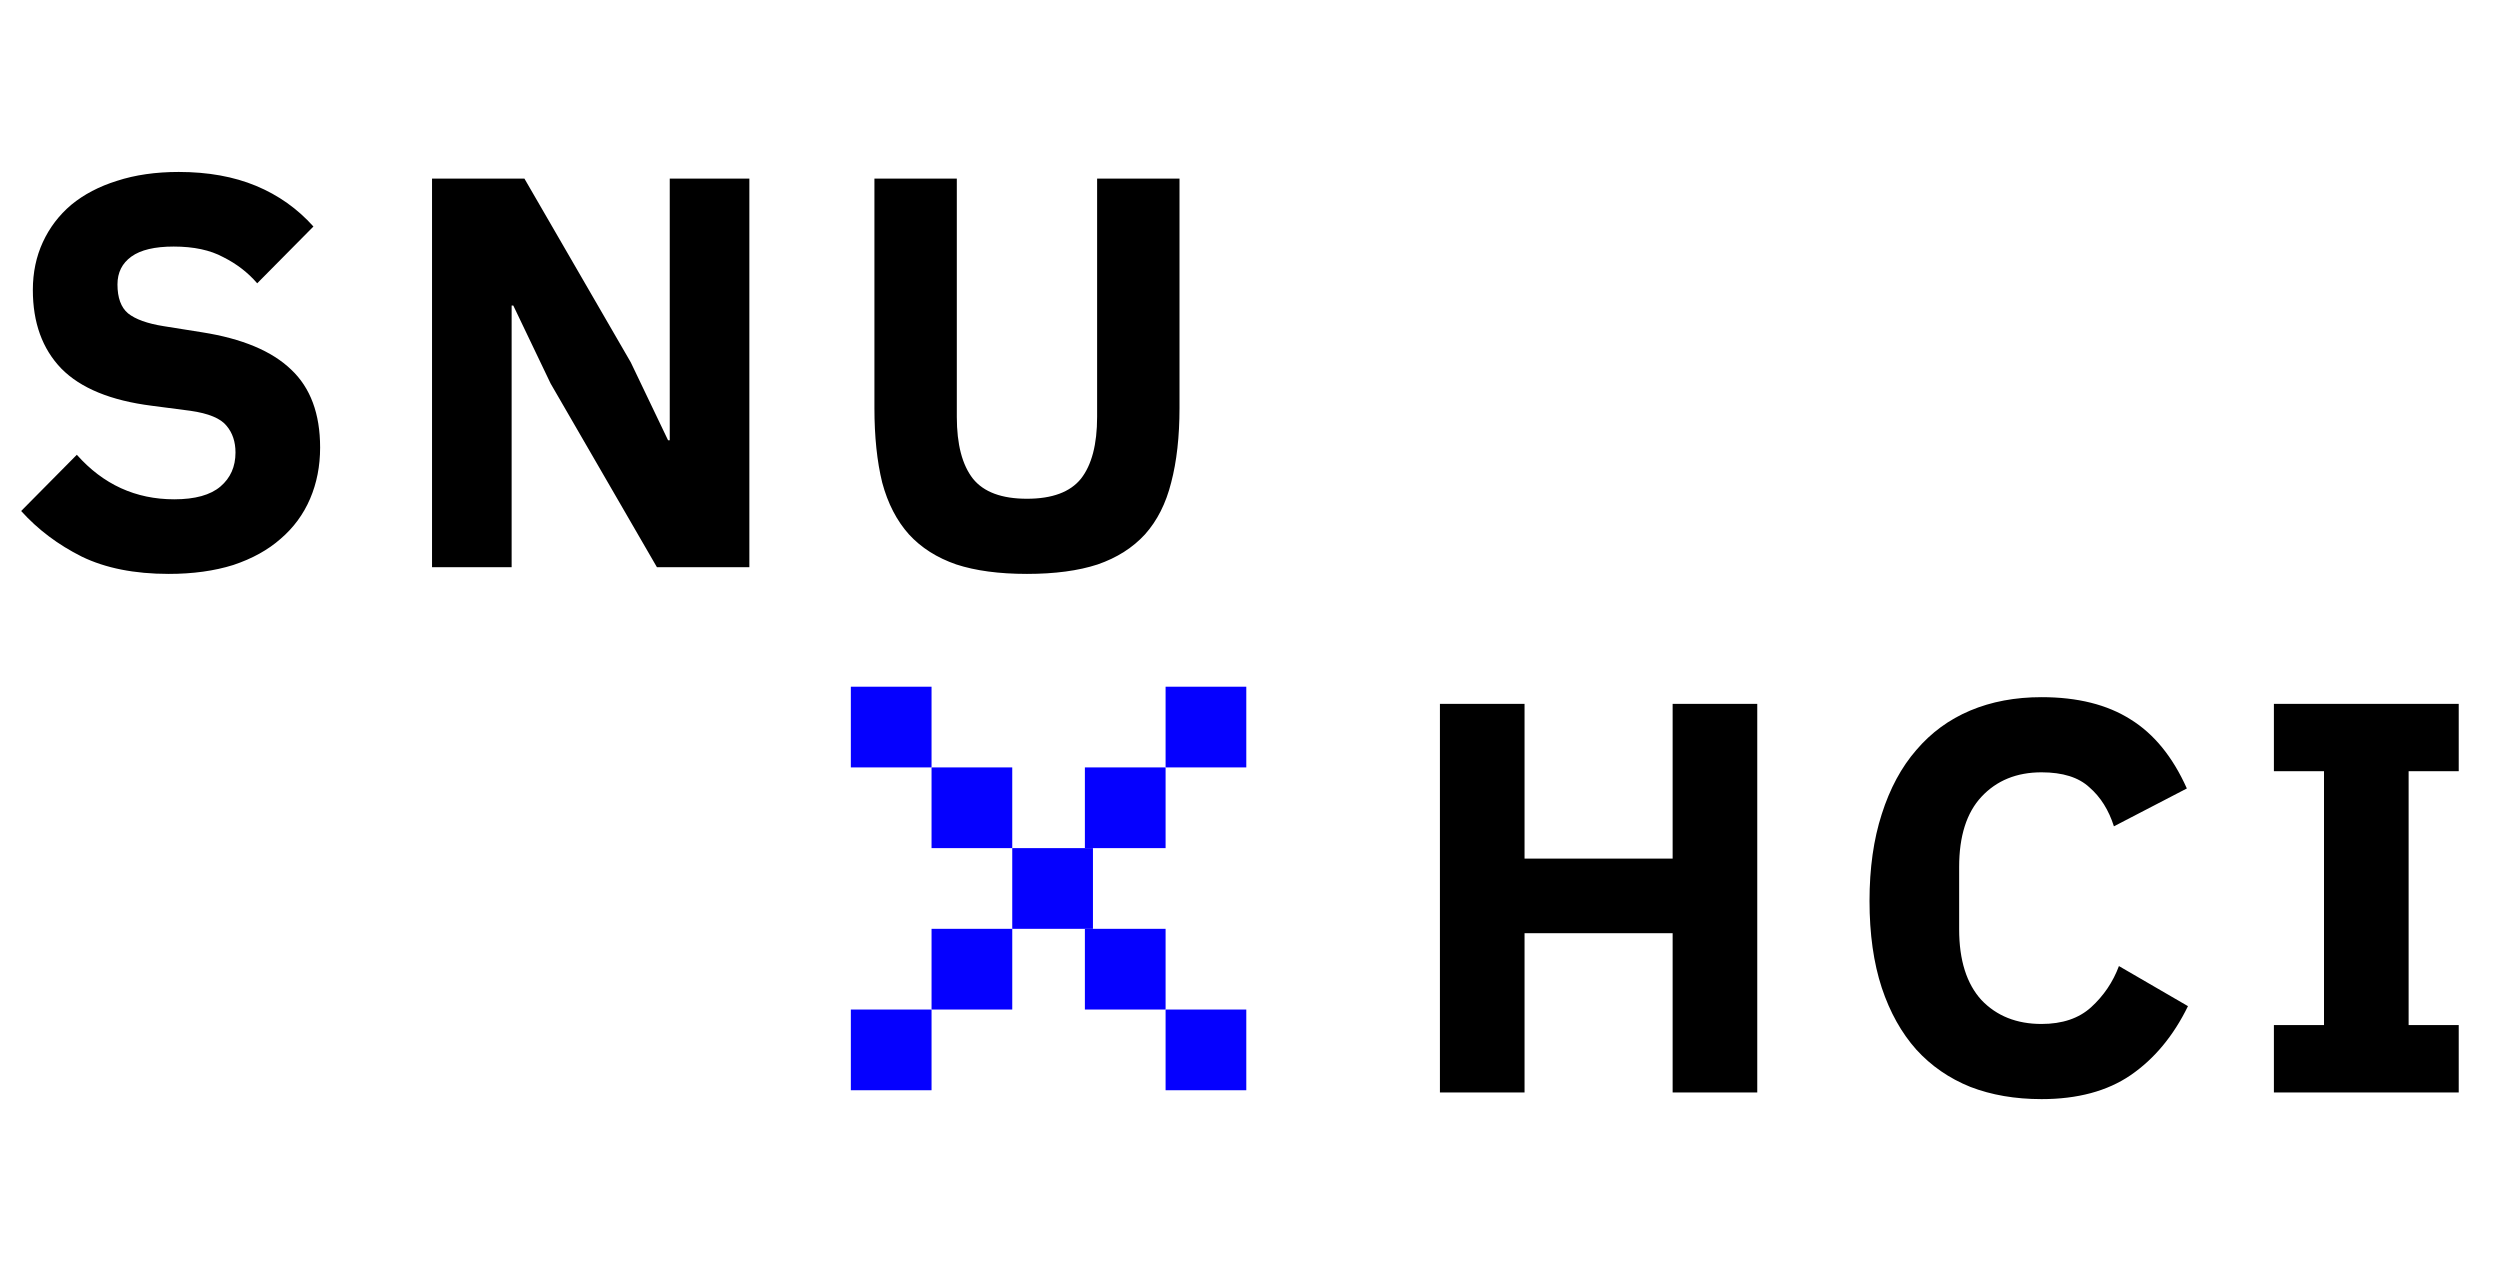
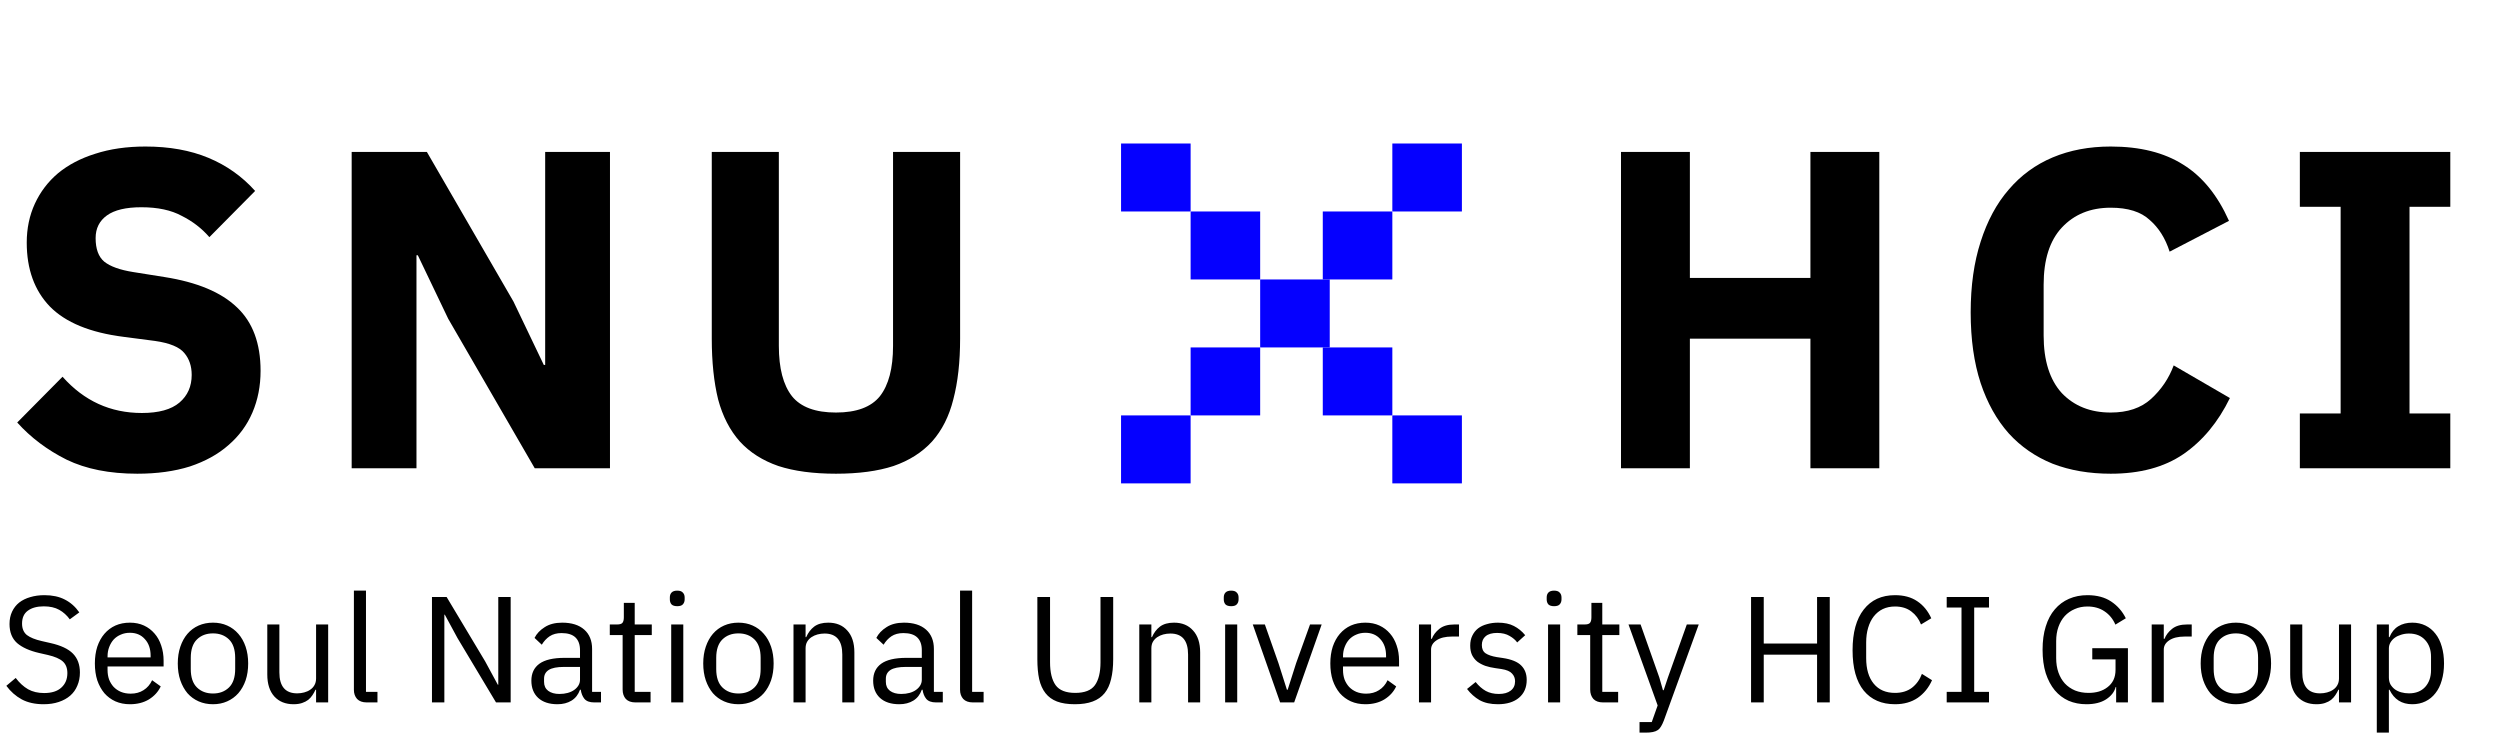
- <svg xmlns="http://www.w3.org/2000/svg" width="238" height="121" viewBox="0 0 238 121" fill="none">
-   <path d="M16.059 54.636C12.808 54.636 10.052 54.088 7.791 52.993C5.53 51.862 3.604 50.414 2.014 48.647L7.314 43.294C9.823 46.121 12.914 47.534 16.589 47.534C18.568 47.534 20.034 47.128 20.988 46.315C21.942 45.502 22.419 44.425 22.419 43.082C22.419 42.057 22.136 41.209 21.571 40.538C21.006 39.831 19.857 39.354 18.126 39.107L14.469 38.63C10.547 38.135 7.667 36.952 5.83 35.079C4.028 33.206 3.127 30.715 3.127 27.606C3.127 25.945 3.445 24.426 4.081 23.048C4.717 21.67 5.618 20.486 6.784 19.497C7.985 18.508 9.434 17.748 11.13 17.218C12.861 16.653 14.822 16.37 17.013 16.37C19.804 16.37 22.26 16.812 24.38 17.695C26.5 18.578 28.32 19.868 29.839 21.564L24.486 26.97C23.603 25.945 22.525 25.115 21.253 24.479C20.016 23.808 18.444 23.472 16.536 23.472C14.734 23.472 13.391 23.79 12.508 24.426C11.625 25.062 11.183 25.945 11.183 27.076C11.183 28.348 11.519 29.267 12.19 29.832C12.897 30.397 14.027 30.804 15.582 31.051L19.239 31.634C23.055 32.235 25.882 33.418 27.719 35.185C29.556 36.916 30.475 39.39 30.475 42.605C30.475 44.372 30.157 45.997 29.521 47.481C28.885 48.965 27.949 50.237 26.712 51.297C25.511 52.357 24.009 53.187 22.207 53.788C20.405 54.353 18.356 54.636 16.059 54.636ZM52.418 36.51L48.867 29.09H48.708V54H41.129V17.006H49.927L60.05 34.496L63.601 41.916H63.76V17.006H71.339V54H62.541L52.418 36.51ZM91.089 17.006V39.69C91.089 42.305 91.601 44.266 92.626 45.573C93.65 46.845 95.364 47.481 97.767 47.481C100.169 47.481 101.883 46.845 102.908 45.573C103.932 44.266 104.445 42.305 104.445 39.69V17.006H112.289V38.842C112.289 41.563 112.024 43.93 111.494 45.944C110.999 47.923 110.169 49.566 109.003 50.873C107.837 52.145 106.335 53.099 104.498 53.735C102.66 54.336 100.417 54.636 97.767 54.636C95.117 54.636 92.873 54.336 91.036 53.735C89.198 53.099 87.697 52.145 86.531 50.873C85.365 49.566 84.517 47.923 83.987 45.944C83.492 43.93 83.245 41.563 83.245 38.842V17.006H91.089Z" fill="black" />
-   <path d="M159.235 88.842H145.137V104H137.081V67.006H145.137V81.74H159.235V67.006H167.291V104H159.235V88.842ZM194.355 104.636C191.846 104.636 189.585 104.247 187.571 103.47C185.557 102.657 183.843 101.474 182.43 99.919C181.016 98.329 179.921 96.368 179.144 94.036C178.366 91.669 177.978 88.913 177.978 85.768C177.978 82.659 178.366 79.903 179.144 77.5C179.921 75.062 181.016 73.03 182.43 71.405C183.843 69.744 185.557 68.49 187.571 67.642C189.585 66.794 191.846 66.37 194.355 66.37C197.782 66.37 200.609 67.077 202.835 68.49C205.061 69.868 206.845 72.059 208.188 75.062L201.245 78.666C200.75 77.111 199.973 75.875 198.913 74.956C197.888 74.002 196.369 73.525 194.355 73.525C191.987 73.525 190.079 74.302 188.631 75.857C187.217 77.376 186.511 79.602 186.511 82.535V88.471C186.511 91.404 187.217 93.647 188.631 95.202C190.079 96.721 191.987 97.481 194.355 97.481C196.333 97.481 197.906 96.951 199.072 95.891C200.273 94.796 201.156 93.488 201.722 91.969L208.294 95.785C206.916 98.612 205.096 100.802 202.835 102.357C200.609 103.876 197.782 104.636 194.355 104.636ZM216.475 104V97.587H221.245V73.419H216.475V67.006H234.071V73.419H229.301V97.587H234.071V104H216.475Z" fill="black" />
-   <rect x="81" y="65.375" width="7.683" height="7.683" fill="#0500FF" />
-   <rect x="118.647" y="103.791" width="7.683" height="7.683" transform="rotate(-180 118.647 103.791)" fill="#0500FF" />
-   <rect x="110.964" y="65.375" width="7.683" height="7.683" fill="#0500FF" />
-   <rect x="88.683" y="103.791" width="7.683" height="7.683" transform="rotate(-180 88.6831 103.791)" fill="#0500FF" />
-   <rect x="88.683" y="73.058" width="7.683" height="7.683" fill="#0500FF" />
-   <rect x="110.964" y="96.108" width="7.683" height="7.683" transform="rotate(-180 110.964 96.1077)" fill="#0500FF" />
-   <rect x="103.281" y="73.058" width="7.683" height="7.683" fill="#0500FF" />
-   <rect x="96.366" y="80.741" width="7.683" height="7.683" fill="#0500FF" />
-   <rect x="96.366" y="96.108" width="7.683" height="7.683" transform="rotate(-180 96.3663 96.1077)" fill="#0500FF" />
+ <svg xmlns="http://www.w3.org/2000/svg" width="331" height="98" viewBox="0 0 331 98" fill="none">
+   <path d="M18.18 62.72C14.5 62.72 11.38 62.1 8.82 60.86C6.26 59.58 4.08 57.94 2.28 55.94L8.28 49.88C11.12 53.08 14.62 54.68 18.78 54.68C21.02 54.68 22.68 54.22 23.76 53.3C24.84 52.38 25.38 51.16 25.38 49.64C25.38 48.48 25.06 47.52 24.42 46.76C23.78 45.96 22.48 45.42 20.52 45.14L16.38 44.6C11.94 44.04 8.68 42.7 6.6 40.58C4.56 38.46 3.54 35.64 3.54 32.12C3.54 30.24 3.9 28.52 4.62 26.96C5.34 25.4 6.36 24.06 7.68 22.94C9.04 21.82 10.68 20.96 12.6 20.36C14.56 19.72 16.78 19.4 19.26 19.4C22.42 19.4 25.2 19.9 27.6 20.9C30 21.9 32.06 23.36 33.78 25.28L27.72 31.4C26.72 30.24 25.5 29.3 24.06 28.58C22.66 27.82 20.88 27.44 18.72 27.44C16.68 27.44 15.16 27.8 14.16 28.52C13.16 29.24 12.66 30.24 12.66 31.52C12.66 32.96 13.04 34 13.8 34.64C14.6 35.28 15.88 35.74 17.64 36.02L21.78 36.68C26.1 37.36 29.3 38.7 31.38 40.7C33.46 42.66 34.5 45.46 34.5 49.1C34.5 51.1 34.14 52.94 33.42 54.62C32.7 56.3 31.64 57.74 30.24 58.94C28.88 60.14 27.18 61.08 25.14 61.76C23.1 62.4 20.78 62.72 18.18 62.72ZM59.341 42.2L55.321 33.8H55.141V62H46.561V20.12H56.521L67.981 39.92L72.001 48.32H72.181V20.12H80.761V62H70.801L59.341 42.2ZM103.119 20.12V45.8C103.119 48.76 103.699 50.98 104.859 52.46C106.019 53.9 107.959 54.62 110.679 54.62C113.399 54.62 115.339 53.9 116.499 52.46C117.659 50.98 118.239 48.76 118.239 45.8V20.12H127.119V44.84C127.119 47.92 126.819 50.6 126.219 52.88C125.659 55.12 124.719 56.98 123.399 58.46C122.079 59.9 120.379 60.98 118.299 61.7C116.219 62.38 113.679 62.72 110.679 62.72C107.679 62.72 105.139 62.38 103.059 61.7C100.979 60.98 99.279 59.9 97.959 58.46C96.639 56.98 95.679 55.12 95.079 52.88C94.519 50.6 94.239 47.92 94.239 44.84V20.12H103.119Z" fill="black" />
+   <path d="M239.7 44.84H223.74V62H214.62V20.12H223.74V36.8H239.7V20.12H248.82V62H239.7V44.84ZM279.458 62.72C276.618 62.72 274.058 62.28 271.778 61.4C269.498 60.48 267.558 59.14 265.958 57.38C264.358 55.58 263.118 53.36 262.238 50.72C261.358 48.04 260.918 44.92 260.918 41.36C260.918 37.84 261.358 34.72 262.238 32C263.118 29.24 264.358 26.94 265.958 25.1C267.558 23.22 269.498 21.8 271.778 20.84C274.058 19.88 276.618 19.4 279.458 19.4C283.338 19.4 286.538 20.2 289.058 21.8C291.578 23.36 293.598 25.84 295.118 29.24L287.258 33.32C286.698 31.56 285.818 30.16 284.618 29.12C283.458 28.04 281.738 27.5 279.458 27.5C276.778 27.5 274.618 28.38 272.978 30.14C271.378 31.86 270.578 34.38 270.578 37.7V44.42C270.578 47.74 271.378 50.28 272.978 52.04C274.618 53.76 276.778 54.62 279.458 54.62C281.698 54.62 283.478 54.02 284.798 52.82C286.158 51.58 287.158 50.1 287.798 48.38L295.238 52.7C293.678 55.9 291.618 58.38 289.058 60.14C286.538 61.86 283.338 62.72 279.458 62.72ZM304.5 62V54.74H309.9V27.38H304.5V20.12H324.42V27.38H319.02V54.74H324.42V62H304.5Z" fill="black" />
+   <rect x="148.428" y="19" width="9.21" height="9" fill="#0500FF" />
+   <rect x="193.555" y="64" width="9.21" height="9" transform="rotate(-180 193.555 64)" fill="#0500FF" />
+   <rect x="184.346" y="19" width="9.21" height="9" fill="#0500FF" />
+   <rect x="157.637" y="64" width="9.21" height="9" transform="rotate(-180 157.637 64)" fill="#0500FF" />
+   <rect x="157.637" y="28" width="9.21" height="9" fill="#0500FF" />
+   <rect x="184.346" y="55" width="9.21" height="9" transform="rotate(-180 184.346 55)" fill="#0500FF" />
+   <rect x="175.136" y="28" width="9.21" height="9" fill="#0500FF" />
+   <rect x="166.847" y="37" width="9.21" height="9" fill="#0500FF" />
+   <rect x="166.847" y="55" width="9.21" height="9" transform="rotate(-180 166.847 55)" fill="#0500FF" />
+   <path d="M5.78 93.24C4.647 93.24 3.68 93.027 2.88 92.6C2.08 92.16 1.4 91.56 0.84 90.8L2.08 89.76C2.573 90.413 3.12 90.913 3.72 91.26C4.32 91.593 5.027 91.76 5.84 91.76C6.84 91.76 7.6 91.52 8.12 91.04C8.653 90.56 8.92 89.92 8.92 89.12C8.92 88.453 8.72 87.94 8.32 87.58C7.92 87.22 7.26 86.933 6.34 86.72L5.2 86.46C3.92 86.167 2.94 85.727 2.26 85.14C1.593 84.54 1.26 83.7 1.26 82.62C1.26 82.007 1.373 81.46 1.6 80.98C1.827 80.5 2.14 80.1 2.54 79.78C2.953 79.46 3.44 79.22 4 79.06C4.573 78.887 5.2 78.8 5.88 78.8C6.933 78.8 7.833 78.993 8.58 79.38C9.34 79.767 9.98 80.333 10.5 81.08L9.24 82C8.853 81.467 8.387 81.047 7.84 80.74C7.293 80.433 6.613 80.28 5.8 80.28C4.907 80.28 4.2 80.473 3.68 80.86C3.173 81.233 2.92 81.8 2.92 82.56C2.92 83.227 3.133 83.733 3.56 84.08C4 84.413 4.66 84.68 5.54 84.88L6.68 85.14C8.053 85.447 9.047 85.913 9.66 86.54C10.273 87.167 10.58 88 10.58 89.04C10.58 89.68 10.467 90.26 10.24 90.78C10.027 91.3 9.713 91.74 9.3 92.1C8.887 92.46 8.38 92.74 7.78 92.94C7.193 93.14 6.527 93.24 5.78 93.24ZM17.201 93.24C16.494 93.24 15.854 93.113 15.281 92.86C14.721 92.607 14.234 92.247 13.821 91.78C13.421 91.3 13.108 90.733 12.881 90.08C12.668 89.413 12.561 88.667 12.561 87.84C12.561 87.027 12.668 86.287 12.881 85.62C13.108 84.953 13.421 84.387 13.821 83.92C14.234 83.44 14.721 83.073 15.281 82.82C15.854 82.567 16.494 82.44 17.201 82.44C17.894 82.44 18.514 82.567 19.061 82.82C19.608 83.073 20.074 83.427 20.461 83.88C20.848 84.32 21.141 84.847 21.341 85.46C21.554 86.073 21.661 86.747 21.661 87.48V88.24H14.241V88.72C14.241 89.16 14.308 89.573 14.441 89.96C14.588 90.333 14.788 90.66 15.041 90.94C15.308 91.22 15.628 91.44 16.001 91.6C16.388 91.76 16.821 91.84 17.301 91.84C17.954 91.84 18.521 91.687 19.001 91.38C19.494 91.073 19.874 90.633 20.141 90.06L21.281 90.88C20.948 91.587 20.428 92.16 19.721 92.6C19.014 93.027 18.174 93.24 17.201 93.24ZM17.201 83.78C16.761 83.78 16.361 83.86 16.001 84.02C15.641 84.167 15.328 84.38 15.061 84.66C14.808 84.94 14.608 85.273 14.461 85.66C14.314 86.033 14.241 86.447 14.241 86.9V87.04H19.941V86.82C19.941 85.9 19.688 85.167 19.181 84.62C18.688 84.06 18.028 83.78 17.201 83.78ZM28.198 93.24C27.504 93.24 26.871 93.113 26.298 92.86C25.724 92.607 25.231 92.247 24.818 91.78C24.418 91.3 24.104 90.733 23.878 90.08C23.651 89.413 23.538 88.667 23.538 87.84C23.538 87.027 23.651 86.287 23.878 85.62C24.104 84.953 24.418 84.387 24.818 83.92C25.231 83.44 25.724 83.073 26.298 82.82C26.871 82.567 27.504 82.44 28.198 82.44C28.891 82.44 29.518 82.567 30.078 82.82C30.651 83.073 31.144 83.44 31.558 83.92C31.971 84.387 32.291 84.953 32.518 85.62C32.744 86.287 32.858 87.027 32.858 87.84C32.858 88.667 32.744 89.413 32.518 90.08C32.291 90.733 31.971 91.3 31.558 91.78C31.144 92.247 30.651 92.607 30.078 92.86C29.518 93.113 28.891 93.24 28.198 93.24ZM28.198 91.82C29.064 91.82 29.771 91.553 30.318 91.02C30.864 90.487 31.138 89.673 31.138 88.58V87.1C31.138 86.007 30.864 85.193 30.318 84.66C29.771 84.127 29.064 83.86 28.198 83.86C27.331 83.86 26.624 84.127 26.078 84.66C25.531 85.193 25.258 86.007 25.258 87.1V88.58C25.258 89.673 25.531 90.487 26.078 91.02C26.624 91.553 27.331 91.82 28.198 91.82ZM41.849 91.32H41.769C41.662 91.56 41.529 91.8 41.369 92.04C41.222 92.267 41.036 92.473 40.809 92.66C40.582 92.833 40.309 92.973 39.989 93.08C39.669 93.187 39.296 93.24 38.869 93.24C37.802 93.24 36.956 92.9 36.329 92.22C35.702 91.527 35.389 90.553 35.389 89.3V82.68H36.989V89.02C36.989 90.873 37.776 91.8 39.349 91.8C39.669 91.8 39.976 91.76 40.269 91.68C40.576 91.6 40.842 91.48 41.069 91.32C41.309 91.16 41.496 90.96 41.629 90.72C41.776 90.467 41.849 90.167 41.849 89.82V82.68H43.449V93H41.849V91.32ZM48.556 93C47.996 93 47.57 92.847 47.276 92.54C46.996 92.22 46.856 91.82 46.856 91.34V78.2H48.456V91.6H49.976V93H48.556ZM60.572 84.48L58.892 81.38H58.832V93H57.192V79.04H59.132L64.232 87.56L65.912 90.66H65.972V79.04H67.612V93H65.672L60.572 84.48ZM78.673 93C78.073 93 77.639 92.84 77.373 92.52C77.119 92.2 76.959 91.8 76.893 91.32H76.793C76.566 91.96 76.193 92.44 75.673 92.76C75.153 93.08 74.533 93.24 73.813 93.24C72.719 93.24 71.866 92.96 71.253 92.4C70.653 91.84 70.353 91.08 70.353 90.12C70.353 89.147 70.706 88.4 71.413 87.88C72.133 87.36 73.246 87.1 74.753 87.1H76.793V86.08C76.793 85.347 76.593 84.787 76.193 84.4C75.793 84.013 75.179 83.82 74.353 83.82C73.726 83.82 73.199 83.96 72.773 84.24C72.359 84.52 72.013 84.893 71.733 85.36L70.773 84.46C71.053 83.9 71.499 83.427 72.113 83.04C72.726 82.64 73.499 82.44 74.433 82.44C75.686 82.44 76.659 82.747 77.353 83.36C78.046 83.973 78.393 84.827 78.393 85.92V91.6H79.573V93H78.673ZM74.073 91.88C74.473 91.88 74.839 91.833 75.173 91.74C75.506 91.647 75.793 91.513 76.033 91.34C76.273 91.167 76.459 90.967 76.593 90.74C76.726 90.513 76.793 90.267 76.793 90V88.3H74.673C73.753 88.3 73.079 88.433 72.653 88.7C72.239 88.967 72.033 89.353 72.033 89.86V90.28C72.033 90.787 72.213 91.18 72.573 91.46C72.946 91.74 73.446 91.88 74.073 91.88ZM84.136 93C83.576 93 83.15 92.847 82.856 92.54C82.576 92.22 82.436 91.807 82.436 91.3V84.08H80.736V82.68H81.696C82.043 82.68 82.276 82.613 82.396 82.48C82.53 82.333 82.596 82.087 82.596 81.74V79.82H84.036V82.68H86.296V84.08H84.036V91.6H86.136V93H84.136ZM89.668 80.26C89.321 80.26 89.068 80.18 88.908 80.02C88.761 79.847 88.688 79.627 88.688 79.36V79.1C88.688 78.833 88.761 78.62 88.908 78.46C89.068 78.287 89.321 78.2 89.668 78.2C90.015 78.2 90.261 78.287 90.408 78.46C90.568 78.62 90.648 78.833 90.648 79.1V79.36C90.648 79.627 90.568 79.847 90.408 80.02C90.261 80.18 90.015 80.26 89.668 80.26ZM88.868 82.68H90.468V93H88.868V82.68ZM97.768 93.24C97.075 93.24 96.441 93.113 95.868 92.86C95.295 92.607 94.801 92.247 94.388 91.78C93.988 91.3 93.675 90.733 93.448 90.08C93.221 89.413 93.108 88.667 93.108 87.84C93.108 87.027 93.221 86.287 93.448 85.62C93.675 84.953 93.988 84.387 94.388 83.92C94.801 83.44 95.295 83.073 95.868 82.82C96.441 82.567 97.075 82.44 97.768 82.44C98.461 82.44 99.088 82.567 99.648 82.82C100.221 83.073 100.715 83.44 101.128 83.92C101.541 84.387 101.861 84.953 102.088 85.62C102.315 86.287 102.428 87.027 102.428 87.84C102.428 88.667 102.315 89.413 102.088 90.08C101.861 90.733 101.541 91.3 101.128 91.78C100.715 92.247 100.221 92.607 99.648 92.86C99.088 93.113 98.461 93.24 97.768 93.24ZM97.768 91.82C98.635 91.82 99.341 91.553 99.888 91.02C100.435 90.487 100.708 89.673 100.708 88.58V87.1C100.708 86.007 100.435 85.193 99.888 84.66C99.341 84.127 98.635 83.86 97.768 83.86C96.901 83.86 96.195 84.127 95.648 84.66C95.101 85.193 94.828 86.007 94.828 87.1V88.58C94.828 89.673 95.101 90.487 95.648 91.02C96.195 91.553 96.901 91.82 97.768 91.82ZM105.059 93V82.68H106.659V84.36H106.739C106.993 83.773 107.346 83.307 107.799 82.96C108.266 82.613 108.886 82.44 109.659 82.44C110.726 82.44 111.566 82.787 112.179 83.48C112.806 84.16 113.119 85.127 113.119 86.38V93H111.519V86.66C111.519 84.807 110.739 83.88 109.179 83.88C108.859 83.88 108.546 83.92 108.239 84C107.946 84.08 107.679 84.2 107.439 84.36C107.199 84.52 107.006 84.727 106.859 84.98C106.726 85.22 106.659 85.507 106.659 85.84V93H105.059ZM123.927 93C123.327 93 122.893 92.84 122.627 92.52C122.373 92.2 122.213 91.8 122.147 91.32H122.047C121.82 91.96 121.447 92.44 120.927 92.76C120.407 93.08 119.787 93.24 119.067 93.24C117.973 93.24 117.12 92.96 116.507 92.4C115.907 91.84 115.607 91.08 115.607 90.12C115.607 89.147 115.96 88.4 116.667 87.88C117.387 87.36 118.5 87.1 120.007 87.1H122.047V86.08C122.047 85.347 121.847 84.787 121.447 84.4C121.047 84.013 120.433 83.82 119.607 83.82C118.98 83.82 118.453 83.96 118.027 84.24C117.613 84.52 117.267 84.893 116.987 85.36L116.027 84.46C116.307 83.9 116.753 83.427 117.367 83.04C117.98 82.64 118.753 82.44 119.687 82.44C120.94 82.44 121.913 82.747 122.607 83.36C123.3 83.973 123.647 84.827 123.647 85.92V91.6H124.827V93H123.927ZM119.327 91.88C119.727 91.88 120.093 91.833 120.427 91.74C120.76 91.647 121.047 91.513 121.287 91.34C121.527 91.167 121.713 90.967 121.847 90.74C121.98 90.513 122.047 90.267 122.047 90V88.3H119.927C119.007 88.3 118.333 88.433 117.907 88.7C117.493 88.967 117.287 89.353 117.287 89.86V90.28C117.287 90.787 117.467 91.18 117.827 91.46C118.2 91.74 118.7 91.88 119.327 91.88ZM128.81 93C128.25 93 127.823 92.847 127.53 92.54C127.25 92.22 127.11 91.82 127.11 91.34V78.2H128.71V91.6H130.23V93H128.81ZM139.026 79.04V87.68C139.026 89.013 139.273 90.027 139.766 90.72C140.259 91.4 141.126 91.74 142.366 91.74C143.606 91.74 144.473 91.4 144.966 90.72C145.459 90.027 145.706 89.013 145.706 87.68V79.04H147.386V87.28C147.386 88.293 147.293 89.173 147.106 89.92C146.933 90.667 146.646 91.287 146.246 91.78C145.846 92.273 145.319 92.64 144.666 92.88C144.026 93.12 143.239 93.24 142.306 93.24C141.373 93.24 140.586 93.12 139.946 92.88C139.319 92.64 138.813 92.273 138.426 91.78C138.039 91.287 137.759 90.667 137.586 89.92C137.426 89.173 137.346 88.293 137.346 87.28V79.04H139.026ZM150.841 93V82.68H152.441V84.36H152.521C152.774 83.773 153.127 83.307 153.581 82.96C154.047 82.613 154.667 82.44 155.441 82.44C156.507 82.44 157.347 82.787 157.961 83.48C158.587 84.16 158.901 85.127 158.901 86.38V93H157.301V86.66C157.301 84.807 156.521 83.88 154.961 83.88C154.641 83.88 154.327 83.92 154.021 84C153.727 84.08 153.461 84.2 153.221 84.36C152.981 84.52 152.787 84.727 152.641 84.98C152.507 85.22 152.441 85.507 152.441 85.84V93H150.841ZM163.008 80.26C162.661 80.26 162.408 80.18 162.248 80.02C162.101 79.847 162.028 79.627 162.028 79.36V79.1C162.028 78.833 162.101 78.62 162.248 78.46C162.408 78.287 162.661 78.2 163.008 78.2C163.354 78.2 163.601 78.287 163.748 78.46C163.908 78.62 163.988 78.833 163.988 79.1V79.36C163.988 79.627 163.908 79.847 163.748 80.02C163.601 80.18 163.354 80.26 163.008 80.26ZM162.208 82.68H163.808V93H162.208V82.68ZM169.488 93L165.868 82.68H167.468L169.268 87.8L170.388 91.32H170.488L171.608 87.8L173.448 82.68H174.988L171.348 93H169.488ZM180.775 93.24C180.069 93.24 179.429 93.113 178.855 92.86C178.295 92.607 177.809 92.247 177.395 91.78C176.995 91.3 176.682 90.733 176.455 90.08C176.242 89.413 176.135 88.667 176.135 87.84C176.135 87.027 176.242 86.287 176.455 85.62C176.682 84.953 176.995 84.387 177.395 83.92C177.809 83.44 178.295 83.073 178.855 82.82C179.429 82.567 180.069 82.44 180.775 82.44C181.469 82.44 182.089 82.567 182.635 82.82C183.182 83.073 183.649 83.427 184.035 83.88C184.422 84.32 184.715 84.847 184.915 85.46C185.129 86.073 185.235 86.747 185.235 87.48V88.24H177.815V88.72C177.815 89.16 177.882 89.573 178.015 89.96C178.162 90.333 178.362 90.66 178.615 90.94C178.882 91.22 179.202 91.44 179.575 91.6C179.962 91.76 180.395 91.84 180.875 91.84C181.529 91.84 182.095 91.687 182.575 91.38C183.069 91.073 183.449 90.633 183.715 90.06L184.855 90.88C184.522 91.587 184.002 92.16 183.295 92.6C182.589 93.027 181.749 93.24 180.775 93.24ZM180.775 83.78C180.335 83.78 179.935 83.86 179.575 84.02C179.215 84.167 178.902 84.38 178.635 84.66C178.382 84.94 178.182 85.273 178.035 85.66C177.889 86.033 177.815 86.447 177.815 86.9V87.04H183.515V86.82C183.515 85.9 183.262 85.167 182.755 84.62C182.262 84.06 181.602 83.78 180.775 83.78ZM187.872 93V82.68H189.472V84.58H189.572C189.759 84.087 190.092 83.647 190.572 83.26C191.052 82.873 191.712 82.68 192.552 82.68H193.172V84.28H192.232C191.365 84.28 190.685 84.447 190.192 84.78C189.712 85.1 189.472 85.507 189.472 86V93H187.872ZM198.316 93.24C197.356 93.24 196.549 93.06 195.896 92.7C195.256 92.327 194.702 91.833 194.236 91.22L195.376 90.3C195.776 90.807 196.222 91.2 196.716 91.48C197.209 91.747 197.782 91.88 198.436 91.88C199.116 91.88 199.642 91.733 200.016 91.44C200.402 91.147 200.596 90.733 200.596 90.2C200.596 89.8 200.462 89.46 200.196 89.18C199.942 88.887 199.476 88.687 198.796 88.58L197.976 88.46C197.496 88.393 197.056 88.293 196.656 88.16C196.256 88.013 195.902 87.827 195.596 87.6C195.302 87.36 195.069 87.067 194.896 86.72C194.736 86.373 194.656 85.96 194.656 85.48C194.656 84.973 194.749 84.533 194.936 84.16C195.122 83.773 195.376 83.453 195.696 83.2C196.029 82.947 196.422 82.76 196.876 82.64C197.329 82.507 197.816 82.44 198.336 82.44C199.176 82.44 199.876 82.587 200.436 82.88C201.009 83.173 201.509 83.58 201.936 84.1L200.876 85.06C200.649 84.74 200.316 84.453 199.876 84.2C199.436 83.933 198.882 83.8 198.216 83.8C197.549 83.8 197.042 83.947 196.696 84.24C196.362 84.52 196.196 84.907 196.196 85.4C196.196 85.907 196.362 86.273 196.696 86.5C197.042 86.727 197.536 86.893 198.176 87L198.976 87.12C200.122 87.293 200.936 87.627 201.416 88.12C201.896 88.6 202.136 89.233 202.136 90.02C202.136 91.02 201.796 91.807 201.116 92.38C200.436 92.953 199.502 93.24 198.316 93.24ZM205.762 80.26C205.415 80.26 205.162 80.18 205.002 80.02C204.855 79.847 204.782 79.627 204.782 79.36V79.1C204.782 78.833 204.855 78.62 205.002 78.46C205.162 78.287 205.415 78.2 205.762 78.2C206.108 78.2 206.355 78.287 206.502 78.46C206.662 78.62 206.742 78.833 206.742 79.1V79.36C206.742 79.627 206.662 79.847 206.502 80.02C206.355 80.18 206.108 80.26 205.762 80.26ZM204.962 82.68H206.562V93H204.962V82.68ZM212.242 93C211.682 93 211.255 92.847 210.962 92.54C210.682 92.22 210.542 91.807 210.542 91.3V84.08H208.842V82.68H209.802C210.148 82.68 210.382 82.613 210.502 82.48C210.635 82.333 210.702 82.087 210.702 81.74V79.82H212.142V82.68H214.402V84.08H212.142V91.6H214.242V93H212.242ZM223.333 82.68H224.913L220.293 95.4C220.173 95.707 220.053 95.96 219.933 96.16C219.813 96.373 219.667 96.54 219.493 96.66C219.32 96.78 219.1 96.867 218.833 96.92C218.58 96.973 218.267 97 217.893 97H217.073V95.6H218.693L219.473 93.4L215.613 82.68H217.213L219.693 89.7L220.173 91.38H220.273L220.833 89.7L223.333 82.68ZM240.58 86.68H233.52V93H231.84V79.04H233.52V85.2H240.58V79.04H242.26V93H240.58V86.68ZM250.901 93.24C249.128 93.24 247.748 92.64 246.761 91.44C245.774 90.227 245.281 88.447 245.281 86.1C245.281 83.753 245.774 81.953 246.761 80.7C247.748 79.433 249.128 78.8 250.901 78.8C252.074 78.8 253.054 79.067 253.841 79.6C254.641 80.133 255.261 80.887 255.701 81.86L254.341 82.68C254.061 81.96 253.634 81.387 253.061 80.96C252.488 80.52 251.768 80.3 250.901 80.3C250.301 80.3 249.761 80.413 249.281 80.64C248.814 80.867 248.414 81.193 248.081 81.62C247.761 82.033 247.514 82.533 247.341 83.12C247.168 83.693 247.081 84.34 247.081 85.06V87.14C247.081 88.58 247.414 89.707 248.081 90.52C248.748 91.333 249.688 91.74 250.901 91.74C251.794 91.74 252.541 91.513 253.141 91.06C253.741 90.593 254.181 89.98 254.461 89.22L255.801 90.06C255.361 91.047 254.728 91.827 253.901 92.4C253.074 92.96 252.074 93.24 250.901 93.24ZM257.743 93V91.6H259.703V80.44H257.743V79.04H263.343V80.44H261.383V91.6H263.343V93H257.743ZM280.177 90.96H280.117C279.944 91.613 279.517 92.16 278.837 92.6C278.171 93.027 277.304 93.24 276.237 93.24C275.384 93.24 274.597 93.087 273.877 92.78C273.171 92.46 272.564 92 272.057 91.4C271.551 90.787 271.151 90.033 270.857 89.14C270.577 88.233 270.437 87.193 270.437 86.02C270.437 84.86 270.577 83.833 270.857 82.94C271.137 82.033 271.537 81.28 272.057 80.68C272.577 80.067 273.204 79.6 273.937 79.28C274.671 78.96 275.484 78.8 276.377 78.8C277.631 78.8 278.677 79.08 279.517 79.64C280.357 80.2 281.004 80.94 281.457 81.86L280.077 82.7C279.757 81.953 279.277 81.367 278.637 80.94C278.011 80.513 277.257 80.3 276.377 80.3C275.764 80.3 275.204 80.413 274.697 80.64C274.191 80.853 273.751 81.16 273.377 81.56C273.017 81.96 272.737 82.44 272.537 83C272.337 83.56 272.237 84.187 272.237 84.88V87.14C272.237 87.833 272.337 88.467 272.537 89.04C272.737 89.6 273.017 90.08 273.377 90.48C273.751 90.88 274.204 91.193 274.737 91.42C275.271 91.633 275.871 91.74 276.537 91.74C277.017 91.74 277.471 91.68 277.897 91.56C278.337 91.427 278.717 91.233 279.037 90.98C279.371 90.727 279.631 90.413 279.817 90.04C280.004 89.653 280.097 89.2 280.097 88.68V87.3H277.017V85.82H281.737V93H280.177V90.96ZM284.884 93V82.68H286.484V84.58H286.584C286.77 84.087 287.104 83.647 287.584 83.26C288.064 82.873 288.724 82.68 289.564 82.68H290.184V84.28H289.244C288.377 84.28 287.697 84.447 287.204 84.78C286.724 85.1 286.484 85.507 286.484 86V93H284.884ZM296.03 93.24C295.336 93.24 294.703 93.113 294.13 92.86C293.556 92.607 293.063 92.247 292.65 91.78C292.25 91.3 291.936 90.733 291.71 90.08C291.483 89.413 291.37 88.667 291.37 87.84C291.37 87.027 291.483 86.287 291.71 85.62C291.936 84.953 292.25 84.387 292.65 83.92C293.063 83.44 293.556 83.073 294.13 82.82C294.703 82.567 295.336 82.44 296.03 82.44C296.723 82.44 297.35 82.567 297.91 82.82C298.483 83.073 298.976 83.44 299.39 83.92C299.803 84.387 300.123 84.953 300.35 85.62C300.576 86.287 300.69 87.027 300.69 87.84C300.69 88.667 300.576 89.413 300.35 90.08C300.123 90.733 299.803 91.3 299.39 91.78C298.976 92.247 298.483 92.607 297.91 92.86C297.35 93.113 296.723 93.24 296.03 93.24ZM296.03 91.82C296.896 91.82 297.603 91.553 298.15 91.02C298.696 90.487 298.97 89.673 298.97 88.58V87.1C298.97 86.007 298.696 85.193 298.15 84.66C297.603 84.127 296.896 83.86 296.03 83.86C295.163 83.86 294.456 84.127 293.91 84.66C293.363 85.193 293.09 86.007 293.09 87.1V88.58C293.09 89.673 293.363 90.487 293.91 91.02C294.456 91.553 295.163 91.82 296.03 91.82ZM309.681 91.32H309.601C309.494 91.56 309.361 91.8 309.201 92.04C309.054 92.267 308.868 92.473 308.641 92.66C308.414 92.833 308.141 92.973 307.821 93.08C307.501 93.187 307.128 93.24 306.701 93.24C305.634 93.24 304.788 92.9 304.161 92.22C303.534 91.527 303.221 90.553 303.221 89.3V82.68H304.821V89.02C304.821 90.873 305.608 91.8 307.181 91.8C307.501 91.8 307.808 91.76 308.101 91.68C308.408 91.6 308.674 91.48 308.901 91.32C309.141 91.16 309.328 90.96 309.461 90.72C309.608 90.467 309.681 90.167 309.681 89.82V82.68H311.281V93H309.681V91.32ZM314.688 82.68H316.288V84.36H316.368C316.635 83.707 317.022 83.227 317.528 82.92C318.048 82.6 318.668 82.44 319.388 82.44C320.028 82.44 320.608 82.567 321.128 82.82C321.648 83.073 322.088 83.433 322.448 83.9C322.822 84.367 323.102 84.933 323.288 85.6C323.488 86.267 323.588 87.013 323.588 87.84C323.588 88.667 323.488 89.413 323.288 90.08C323.102 90.747 322.822 91.313 322.448 91.78C322.088 92.247 321.648 92.607 321.128 92.86C320.608 93.113 320.028 93.24 319.388 93.24C317.988 93.24 316.982 92.6 316.368 91.32H316.288V97H314.688V82.68ZM318.948 91.8C319.855 91.8 320.568 91.52 321.088 90.96C321.608 90.387 321.868 89.64 321.868 88.72V86.96C321.868 86.04 321.608 85.3 321.088 84.74C320.568 84.167 319.855 83.88 318.948 83.88C318.588 83.88 318.242 83.933 317.908 84.04C317.588 84.133 317.308 84.267 317.068 84.44C316.828 84.613 316.635 84.827 316.488 85.08C316.355 85.32 316.288 85.58 316.288 85.86V89.7C316.288 90.033 316.355 90.333 316.488 90.6C316.635 90.853 316.828 91.073 317.068 91.26C317.308 91.433 317.588 91.567 317.908 91.66C318.242 91.753 318.588 91.8 318.948 91.8Z" fill="black" />
</svg>
